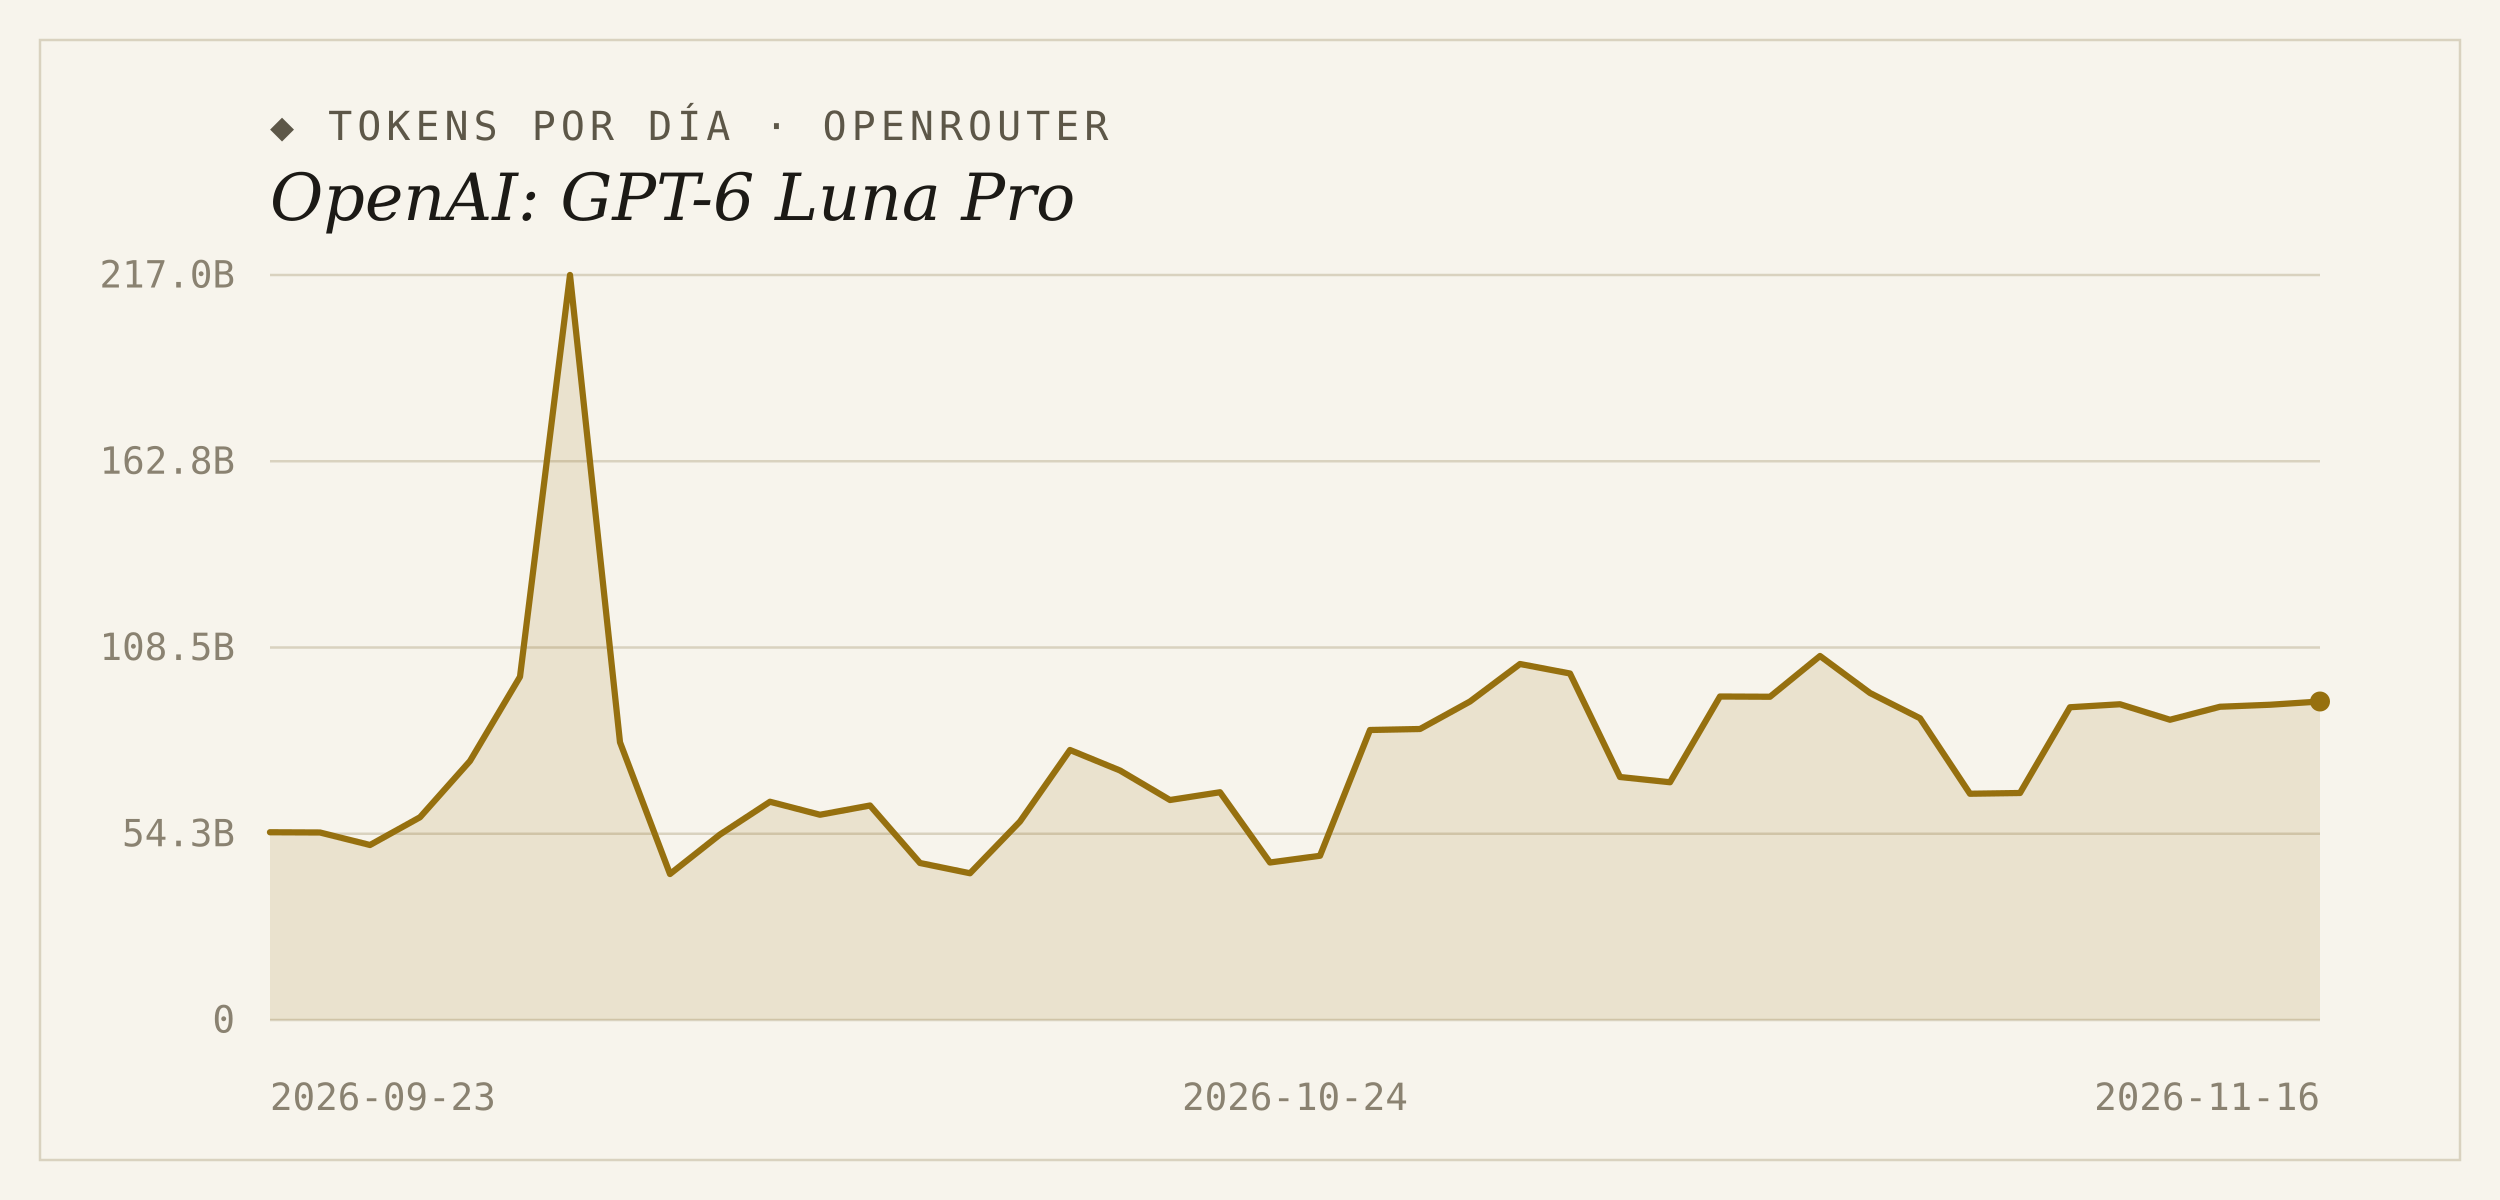
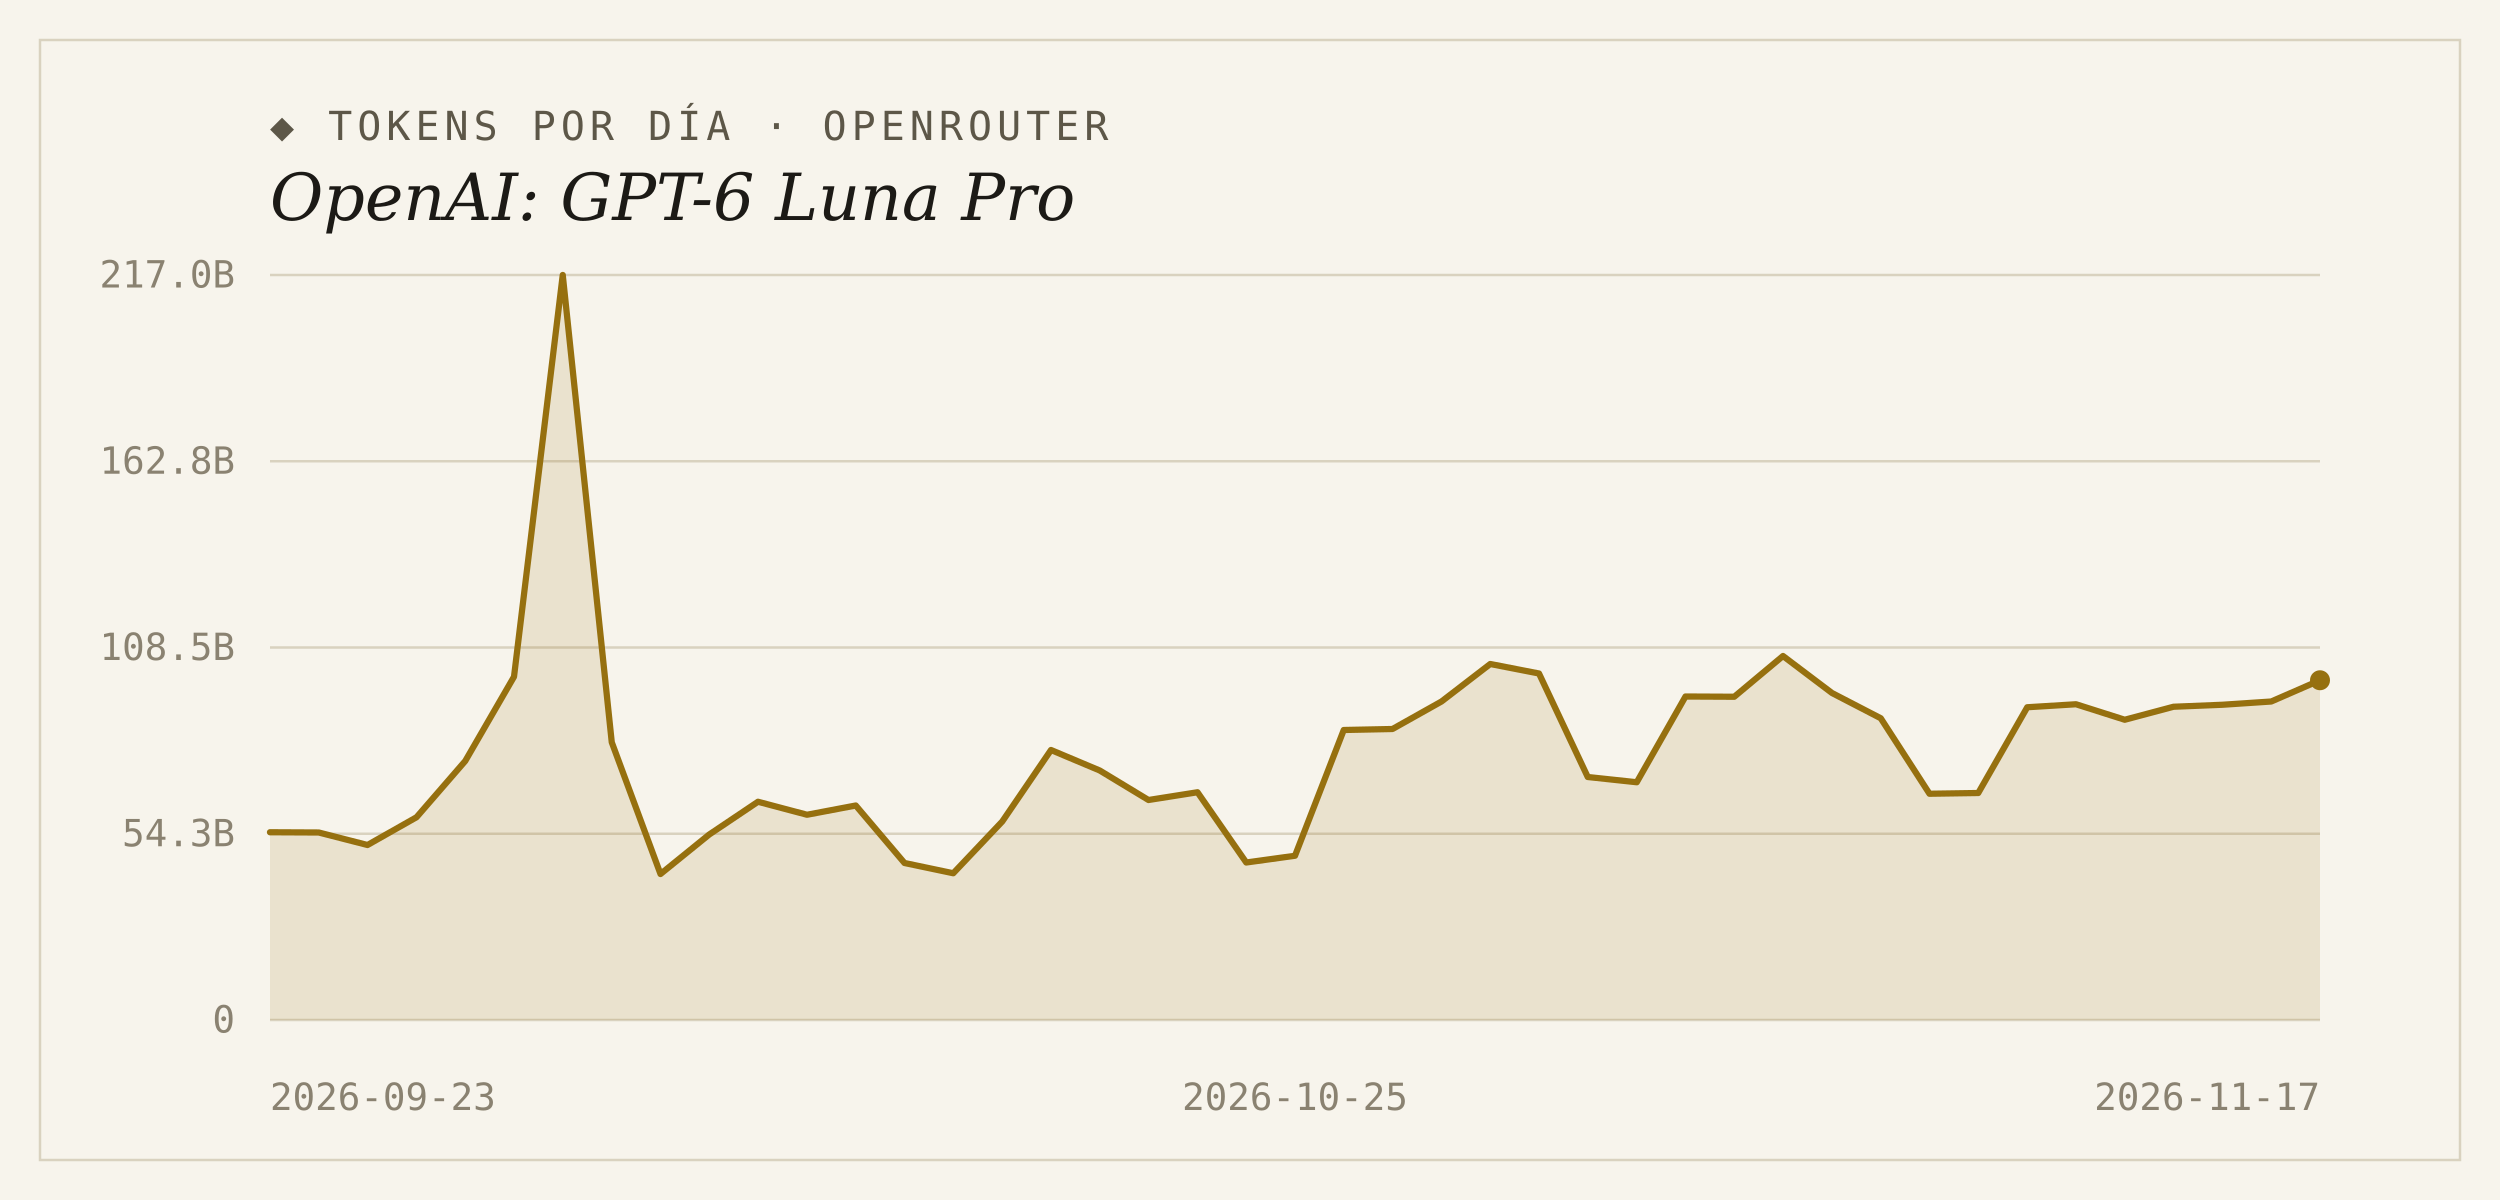
<svg xmlns="http://www.w3.org/2000/svg" width="1000" height="480" viewBox="0 0 1000 480">
  <rect width="1000" height="480" fill="#f7f4ec" />
  <rect x="16" y="16" width="968" height="448" fill="none" stroke="#d9d2bf" stroke-width="1" />
  <text x="108" y="56" font-family="'DejaVu Sans Mono', Consolas, monospace" font-size="16" letter-spacing="2" fill="#5d5748">◆ TOKENS POR DÍA · OPENROUTER</text>
  <text x="108" y="88" font-family="Georgia, 'DejaVu Serif', serif" font-size="26" font-style="italic" fill="#1c1a16">OpenAI: GPT-6 Luna Pro</text>
  <line x1="108" y1="408.0" x2="928" y2="408.0" stroke="#d9d2bf" stroke-width="1" />
  <text x="94" y="413" text-anchor="end" font-family="'DejaVu Sans Mono', Consolas, monospace" font-size="15" fill="#8a8271">0</text>
  <line x1="108" y1="333.5" x2="928" y2="333.5" stroke="#d9d2bf" stroke-width="1" />
  <text x="94" y="338.5" text-anchor="end" font-family="'DejaVu Sans Mono', Consolas, monospace" font-size="15" fill="#8a8271">54.3B</text>
  <line x1="108" y1="259.0" x2="928" y2="259.0" stroke="#d9d2bf" stroke-width="1" />
  <text x="94" y="264" text-anchor="end" font-family="'DejaVu Sans Mono', Consolas, monospace" font-size="15" fill="#8a8271">108.5B</text>
  <line x1="108" y1="184.5" x2="928" y2="184.5" stroke="#d9d2bf" stroke-width="1" />
  <text x="94" y="189.5" text-anchor="end" font-family="'DejaVu Sans Mono', Consolas, monospace" font-size="15" fill="#8a8271">162.8B</text>
  <line x1="108" y1="110.0" x2="928" y2="110.0" stroke="#d9d2bf" stroke-width="1" />
  <text x="94" y="115" text-anchor="end" font-family="'DejaVu Sans Mono', Consolas, monospace" font-size="15" fill="#8a8271">217.0B</text>
-   <path d="M 108,408.0 L 108.0,332.9 L 128.0,333.0 L 148.0,338.0 L 168.0,326.9 L 188.0,304.4 L 208.0,270.7 L 228.0,110.0 L 248.0,296.9 L 268.0,349.6 L 288.0,333.8 L 308.0,320.7 L 328.0,325.9 L 348.0,322.2 L 368.0,345.2 L 388.0,349.3 L 408.0,328.6 L 428.0,300.0 L 448.0,308.2 L 468.0,320.0 L 488.0,316.9 L 508.0,345.0 L 528.0,342.3 L 548.0,292.0 L 568.0,291.6 L 588.0,280.6 L 608.0,265.6 L 628.0,269.4 L 648.0,310.8 L 668.0,312.9 L 688.0,278.6 L 708.0,278.7 L 728.0,262.4 L 748.0,277.2 L 768.0,287.3 L 788.0,317.5 L 808.0,317.2 L 828.0,282.9 L 848.0,281.7 L 868.0,287.9 L 888.0,282.7 L 908.0,281.9 L 928.0,280.6 L 928.0,408.0 Z" fill="#96700f" fill-opacity="0.14" />
-   <polyline points="108.0,332.9 128.0,333.0 148.0,338.0 168.0,326.9 188.0,304.4 208.0,270.7 228.0,110.0 248.0,296.9 268.0,349.6 288.0,333.8 308.0,320.7 328.0,325.9 348.0,322.2 368.0,345.2 388.0,349.3 408.0,328.6 428.0,300.0 448.0,308.2 468.0,320.0 488.0,316.9 508.0,345.0 528.0,342.3 548.0,292.0 568.0,291.6 588.0,280.6 608.0,265.6 628.0,269.4 648.0,310.8 668.0,312.9 688.0,278.6 708.0,278.7 728.0,262.4 748.0,277.2 768.0,287.3 788.0,317.5 808.0,317.2 828.0,282.9 848.0,281.7 868.0,287.9 888.0,282.7 908.0,281.9 928.0,280.6" fill="none" stroke="#96700f" stroke-width="2.5" stroke-linejoin="round" stroke-linecap="round" />
-   <circle cx="928.0" cy="280.6" r="4" fill="#96700f" />
+   <path d="M 108,408.0 L 108.0,332.9 L 127.5,333.0 L 147.0,338.0 L 166.6,326.9 L 186.1,304.4 L 205.6,270.7 L 225.1,110.0 L 244.7,296.9 L 264.2,349.6 L 283.7,333.8 L 303.2,320.7 L 322.8,325.9 L 342.3,322.2 L 361.8,345.2 L 381.3,349.3 L 400.9,328.6 L 420.4,300.0 L 439.9,308.2 L 459.4,320.0 L 479.0,316.9 L 498.5,345.0 L 518.0,342.3 L 537.5,292.0 L 557.0,291.6 L 576.6,280.6 L 596.1,265.6 L 615.6,269.4 L 635.1,310.8 L 654.7,312.9 L 674.2,278.6 L 693.7,278.7 L 713.2,262.4 L 732.8,277.2 L 752.3,287.3 L 771.8,317.5 L 791.3,317.2 L 810.9,282.9 L 830.4,281.7 L 849.9,287.9 L 869.4,282.7 L 889.0,281.9 L 908.5,280.6 L 928.0,272.1 L 928.0,408.0 Z" fill="#96700f" fill-opacity="0.14" />
+   <polyline points="108.0,332.9 127.5,333.0 147.0,338.0 166.6,326.9 186.1,304.4 205.6,270.7 225.1,110.0 244.7,296.9 264.2,349.6 283.7,333.8 303.2,320.7 322.8,325.9 342.3,322.2 361.8,345.2 381.3,349.3 400.9,328.6 420.4,300.0 439.9,308.2 459.4,320.0 479.0,316.9 498.5,345.0 518.0,342.3 537.5,292.0 557.0,291.6 576.6,280.6 596.1,265.6 615.6,269.4 635.1,310.8 654.7,312.9 674.2,278.6 693.7,278.7 713.2,262.4 732.8,277.2 752.3,287.3 771.8,317.5 791.3,317.2 810.9,282.9 830.4,281.7 849.9,287.9 869.4,282.7 889.0,281.9 908.5,280.6 928.0,272.1" fill="none" stroke="#96700f" stroke-width="2.5" stroke-linejoin="round" stroke-linecap="round" />
+   <circle cx="928.0" cy="272.1" r="4" fill="#96700f" />
  <text x="108" y="444" text-anchor="start" font-family="'DejaVu Sans Mono', Consolas, monospace" font-size="15" fill="#8a8271">2026-09-23</text>
-   <text x="518" y="444" text-anchor="middle" font-family="'DejaVu Sans Mono', Consolas, monospace" font-size="15" fill="#8a8271">2026-10-24</text>
-   <text x="928" y="444" text-anchor="end" font-family="'DejaVu Sans Mono', Consolas, monospace" font-size="15" fill="#8a8271">2026-11-16</text>
+   <text x="518" y="444" text-anchor="middle" font-family="'DejaVu Sans Mono', Consolas, monospace" font-size="15" fill="#8a8271">2026-10-25</text>
+   <text x="928" y="444" text-anchor="end" font-family="'DejaVu Sans Mono', Consolas, monospace" font-size="15" fill="#8a8271">2026-11-17</text>
</svg>
